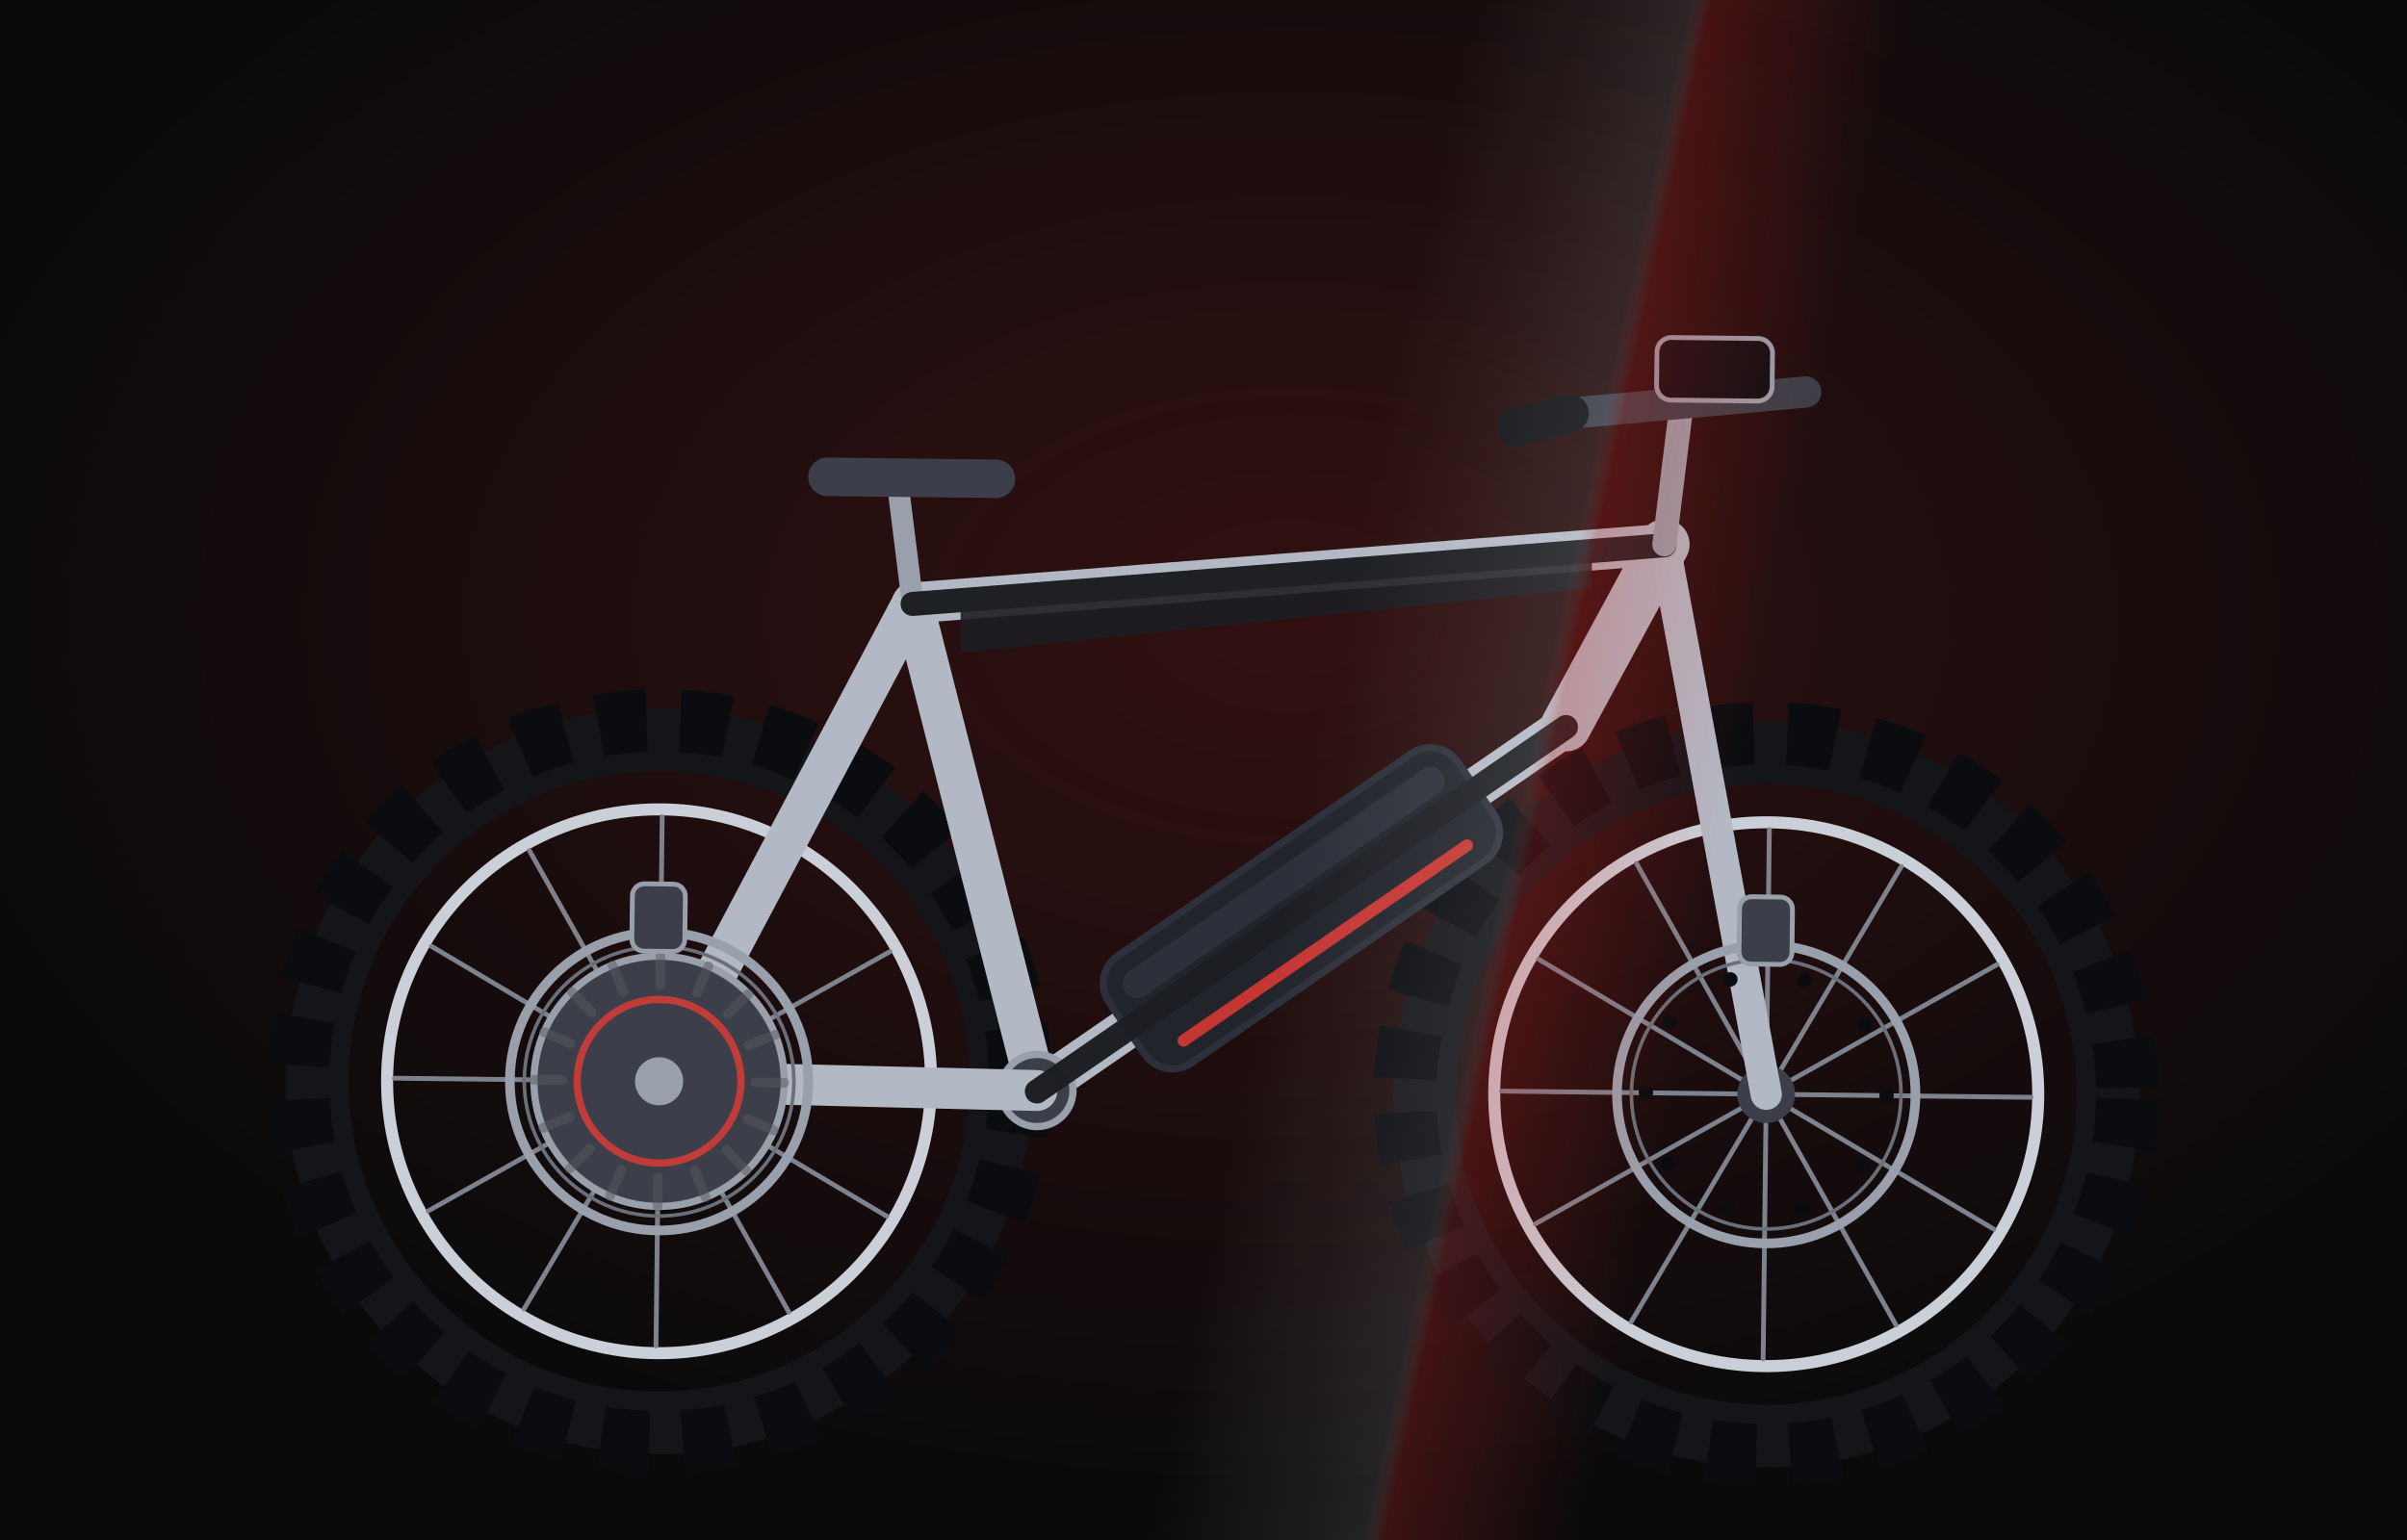
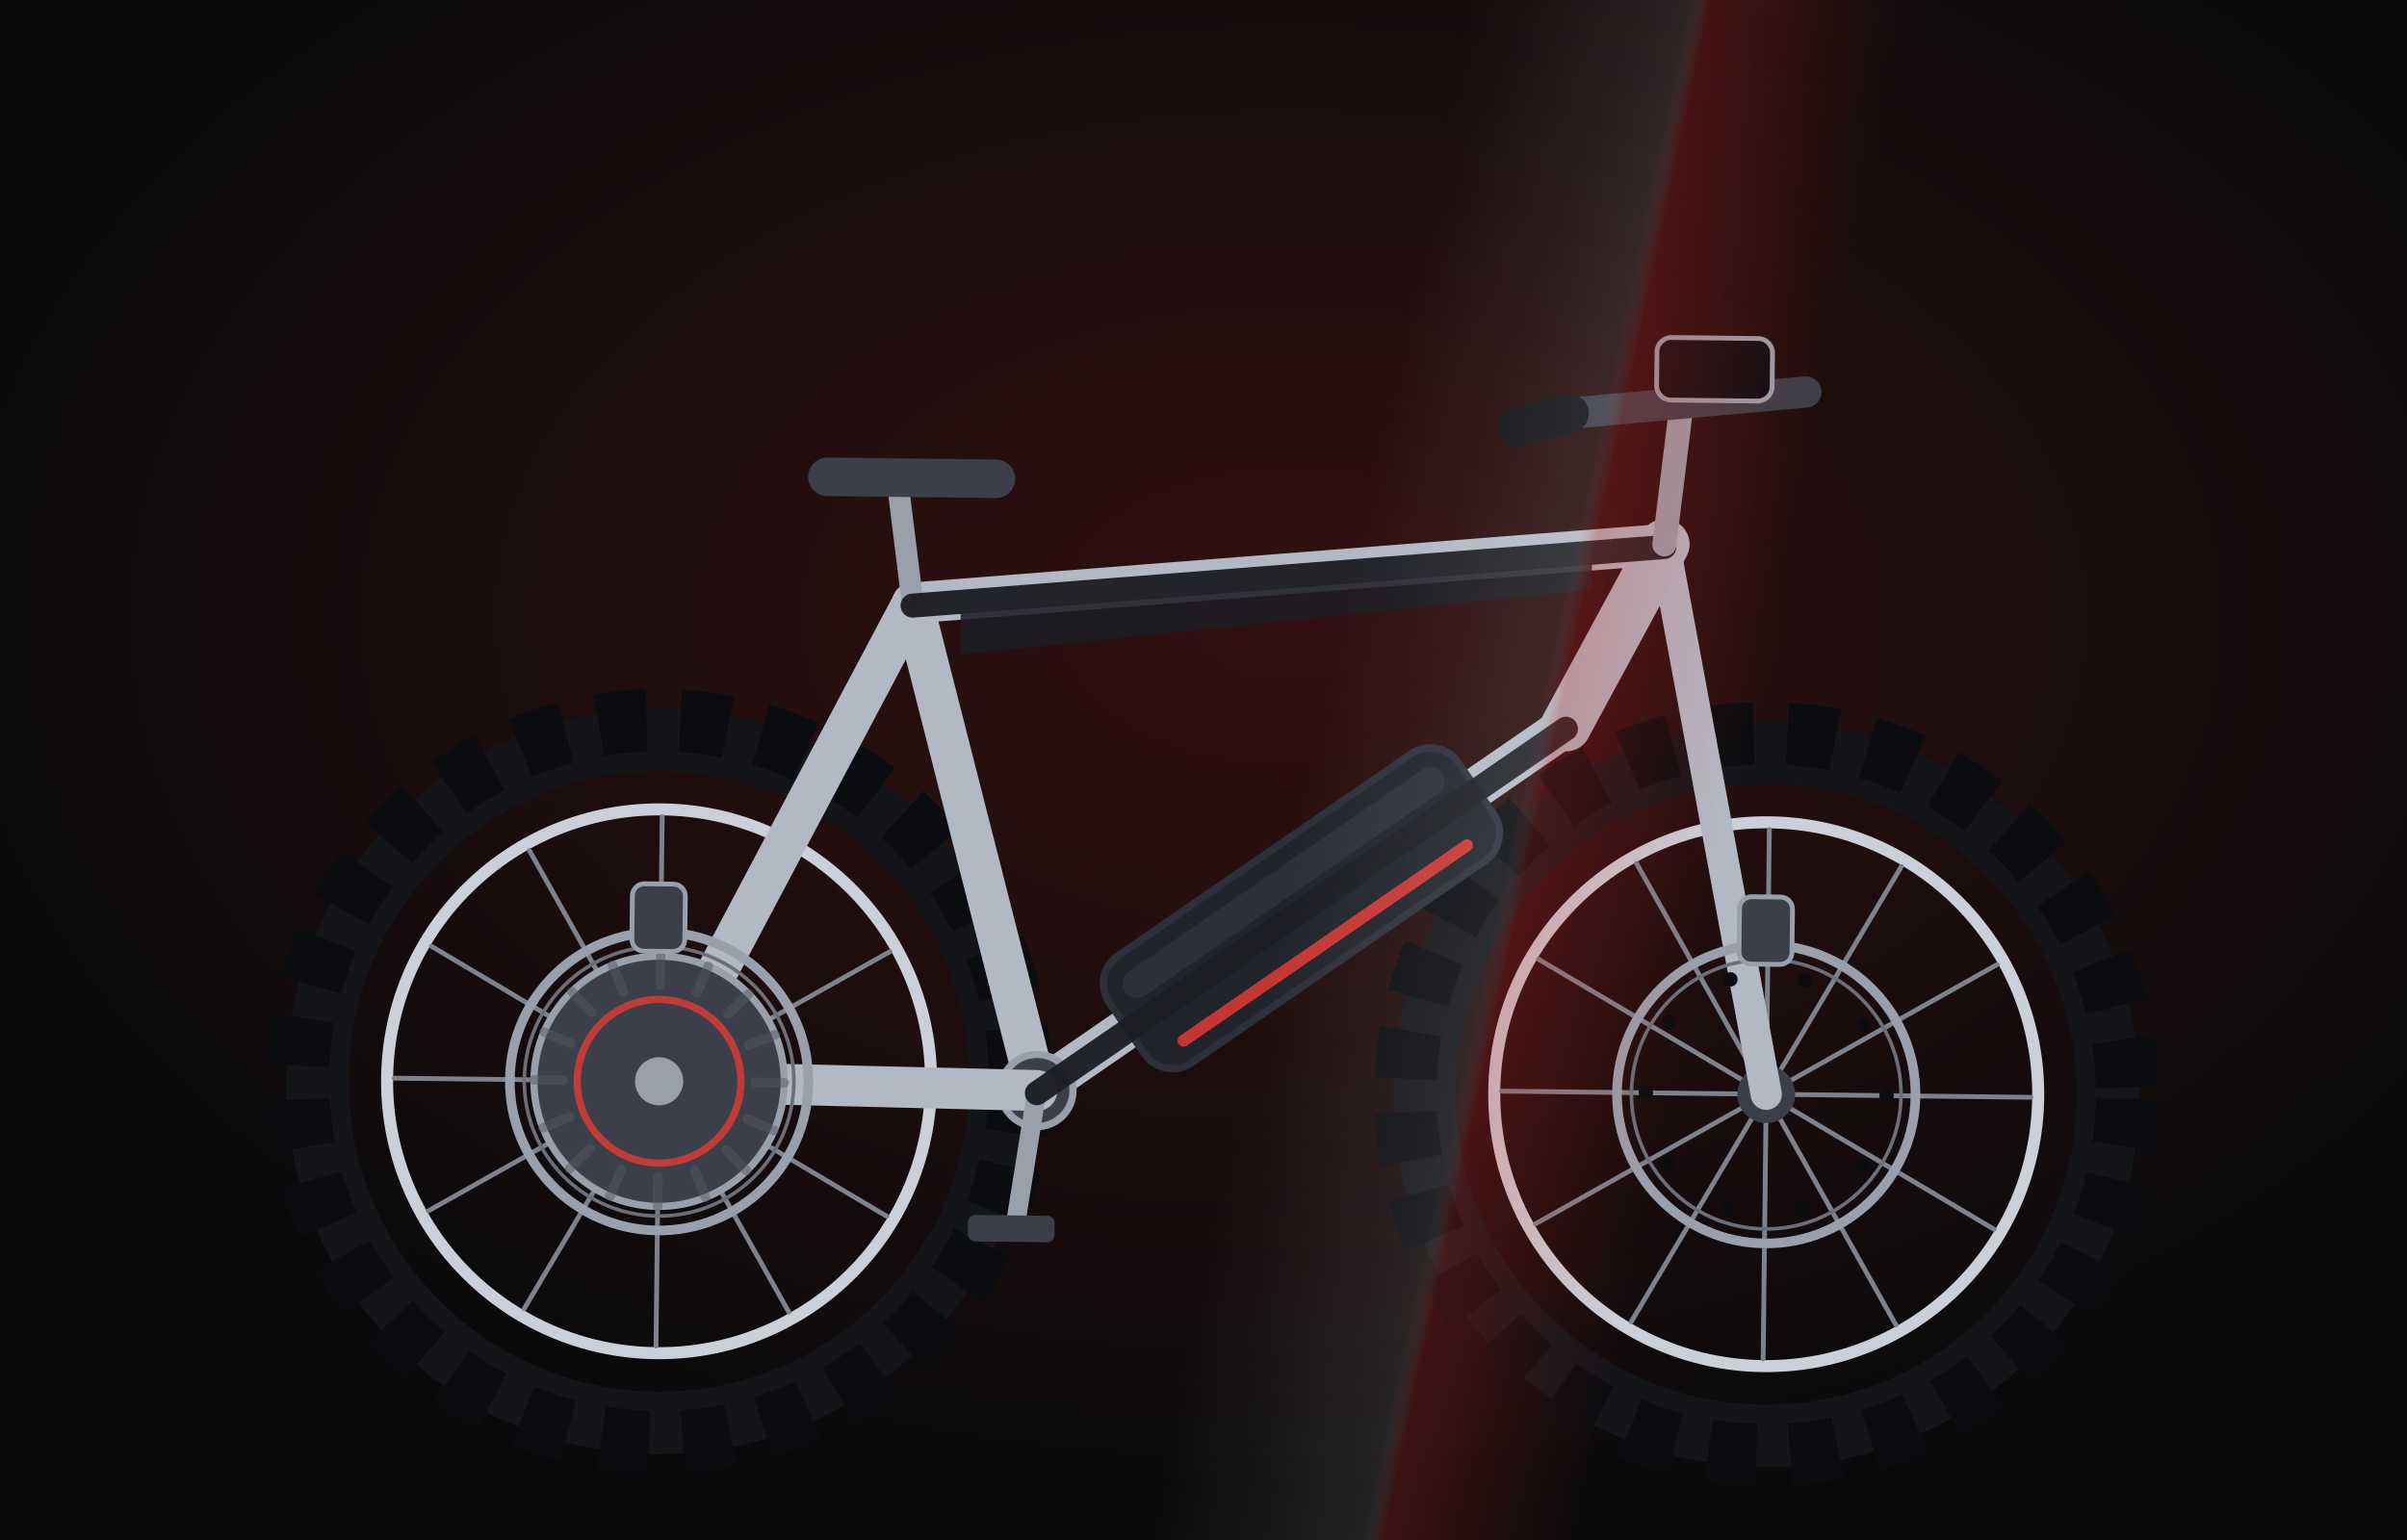
<svg xmlns="http://www.w3.org/2000/svg" viewBox="0 0 1000 640" width="1000" height="640">
  <defs>
    <radialGradient id="glow" cx="53.6%" cy="40%" r="58%">
      <stop offset="0%" stop-color="#d42a28" stop-opacity="0.20" />
      <stop offset="100%" stop-color="#d42a28" stop-opacity="0" />
    </radialGradient>
    <linearGradient id="sweep" x1="0" y1="0" x2="1" y2="0">
      <stop offset="0%" stop-color="#ffffff" stop-opacity="0" />
      <stop offset="50%" stop-color="#ffffff" stop-opacity="0.10" />
      <stop offset="55%" stop-color="#d42a28" stop-opacity="0.25" />
      <stop offset="100%" stop-color="#d42a28" stop-opacity="0" />
    </linearGradient>
  </defs>
  <rect width="1000" height="640" fill="#0a0a0b" />
  <rect width="1000" height="640" fill="url(#glow)" />
  <g transform="translate(500 350) rotate(0.67) scale(1.000) translate(-500 -350)">
    <g opacity="1.000" transform="translate(0 0.0)" />
    <g opacity="1.000" transform="translate(0 0.0)">
      <circle cx="275" cy="452" r="142" fill="none" stroke="#141519" stroke-width="26" />
      <circle cx="275" cy="452" r="113" fill="none" stroke="#cbd0d8" stroke-width="5" />
      <line x1="275" y1="452" x2="385" y2="452" stroke="#7d828d" stroke-width="2" stroke-linecap="round" />
      <line x1="275" y1="452" x2="370.263" y2="507" stroke="#7d828d" stroke-width="2" stroke-linecap="round" />
      <line x1="275" y1="452" x2="330" y2="547.263" stroke="#7d828d" stroke-width="2" stroke-linecap="round" />
      <line x1="275" y1="452" x2="275" y2="562" stroke="#7d828d" stroke-width="2" stroke-linecap="round" />
      <line x1="275" y1="452" x2="220" y2="547.263" stroke="#7d828d" stroke-width="2" stroke-linecap="round" />
      <line x1="275" y1="452" x2="179.737" y2="507" stroke="#7d828d" stroke-width="2" stroke-linecap="round" />
      <line x1="275" y1="452" x2="165" y2="452" stroke="#7d828d" stroke-width="2" stroke-linecap="round" />
      <line x1="275" y1="452" x2="179.737" y2="397" stroke="#7d828d" stroke-width="2" stroke-linecap="round" />
      <line x1="275" y1="452" x2="220" y2="356.737" stroke="#7d828d" stroke-width="2" stroke-linecap="round" />
      <line x1="275" y1="452" x2="275" y2="342" stroke="#7d828d" stroke-width="2" stroke-linecap="round" />
      <line x1="275" y1="452" x2="330" y2="356.737" stroke="#7d828d" stroke-width="2" stroke-linecap="round" />
      <line x1="275" y1="452" x2="370.263" y2="397" stroke="#7d828d" stroke-width="2" stroke-linecap="round" />
      <circle cx="275" cy="452" r="12" fill="#3c3f49" />
      <circle cx="735" cy="452" r="142" fill="none" stroke="#141519" stroke-width="26" />
      <circle cx="735" cy="452" r="113" fill="none" stroke="#cbd0d8" stroke-width="5" />
      <line x1="735" y1="452" x2="845" y2="452" stroke="#7d828d" stroke-width="2" stroke-linecap="round" />
      <line x1="735" y1="452" x2="830.263" y2="507" stroke="#7d828d" stroke-width="2" stroke-linecap="round" />
      <line x1="735" y1="452" x2="790" y2="547.263" stroke="#7d828d" stroke-width="2" stroke-linecap="round" />
      <line x1="735" y1="452" x2="735" y2="562" stroke="#7d828d" stroke-width="2" stroke-linecap="round" />
      <line x1="735" y1="452" x2="680" y2="547.263" stroke="#7d828d" stroke-width="2" stroke-linecap="round" />
      <line x1="735" y1="452" x2="639.737" y2="507" stroke="#7d828d" stroke-width="2" stroke-linecap="round" />
      <line x1="735" y1="452" x2="625" y2="452" stroke="#7d828d" stroke-width="2" stroke-linecap="round" />
      <line x1="735" y1="452" x2="639.737" y2="397" stroke="#7d828d" stroke-width="2" stroke-linecap="round" />
      <line x1="735" y1="452" x2="680" y2="356.737" stroke="#7d828d" stroke-width="2" stroke-linecap="round" />
      <line x1="735" y1="452" x2="735" y2="342" stroke="#7d828d" stroke-width="2" stroke-linecap="round" />
      <line x1="735" y1="452" x2="790" y2="356.737" stroke="#7d828d" stroke-width="2" stroke-linecap="round" />
      <line x1="735" y1="452" x2="830.263" y2="397" stroke="#7d828d" stroke-width="2" stroke-linecap="round" />
      <circle cx="735" cy="452" r="12" fill="#3c3f49" />
    </g>
    <g opacity="1.000" transform="translate(0 0.0)">
      <circle cx="275" cy="452" r="150" fill="none" stroke="#0b0c0f" stroke-width="26" stroke-dasharray="20 14" />
      <circle cx="735" cy="452" r="150" fill="none" stroke="#0b0c0f" stroke-width="26" stroke-dasharray="20 14" />
    </g>
    <g opacity="1.000" transform="translate(0 0.0)">
      <line x1="432" y1="454" x2="650" y2="300" stroke="#b3b9c4" stroke-width="17" stroke-linecap="round" />
      <line x1="378" y1="252" x2="690" y2="224" stroke="#b3b9c4" stroke-width="17" stroke-linecap="round" />
      <line x1="432" y1="454" x2="378" y2="252" stroke="#b3b9c4" stroke-width="17" stroke-linecap="round" />
      <line x1="650" y1="300" x2="690" y2="224" stroke="#b3b9c4" stroke-width="21" stroke-linecap="round" />
      <line x1="690" y1="224" x2="735" y2="452" stroke="#b3b9c4" stroke-width="13" stroke-linecap="round" />
      <circle cx="432" cy="454" r="15" fill="#3c3f49" stroke="#9aa0ab" stroke-width="3" />
      <line x1="432" y1="454" x2="275" y2="452" stroke="#b3b9c4" stroke-width="17" stroke-linecap="round" />
      <line x1="275" y1="452" x2="378" y2="252" stroke="#b3b9c4" stroke-width="17" stroke-linecap="round" />
    </g>
    <g opacity="1.000" transform="translate(0 0.0)">
      <line x1="378" y1="252" x2="372" y2="208" stroke="#9aa0ab" stroke-width="9" stroke-linecap="round" />
      <rect x="334" y="192" width="86" height="16" rx="8" fill="#3c3f49" />
    </g>
    <g opacity="1.000" transform="translate(0 0.0)">
      <circle cx="735" cy="452" r="62" fill="none" stroke="#9aa0ab" stroke-width="4" />
      <circle cx="735" cy="452" r="56" fill="none" stroke="#6b6f79" stroke-width="1.5" />
      <circle cx="785" cy="452" r="3" fill="#0b0c0f" />
      <circle cx="775.451" cy="481.389" r="3" fill="#0b0c0f" />
      <circle cx="750.451" cy="499.553" r="3" fill="#0b0c0f" />
      <circle cx="719.549" cy="499.553" r="3" fill="#0b0c0f" />
      <circle cx="694.549" cy="481.389" r="3" fill="#0b0c0f" />
      <circle cx="685" cy="452" r="3" fill="#0b0c0f" />
      <circle cx="694.549" cy="422.611" r="3" fill="#0b0c0f" />
      <circle cx="719.549" cy="404.447" r="3" fill="#0b0c0f" />
      <circle cx="750.451" cy="404.447" r="3" fill="#0b0c0f" />
      <circle cx="775.451" cy="422.611" r="3" fill="#0b0c0f" />
      <circle cx="275" cy="452" r="62" fill="none" stroke="#9aa0ab" stroke-width="4" />
      <circle cx="275" cy="452" r="56" fill="none" stroke="#6b6f79" stroke-width="1.5" />
      <circle cx="325" cy="452" r="3" fill="#0b0c0f" />
      <circle cx="315.451" cy="481.389" r="3" fill="#0b0c0f" />
      <circle cx="290.451" cy="499.553" r="3" fill="#0b0c0f" />
      <circle cx="259.549" cy="499.553" r="3" fill="#0b0c0f" />
      <circle cx="234.549" cy="481.389" r="3" fill="#0b0c0f" />
      <circle cx="225" cy="452" r="3" fill="#0b0c0f" />
      <circle cx="234.549" cy="422.611" r="3" fill="#0b0c0f" />
      <circle cx="259.549" cy="404.447" r="3" fill="#0b0c0f" />
      <circle cx="290.451" cy="404.447" r="3" fill="#0b0c0f" />
      <circle cx="315.451" cy="422.611" r="3" fill="#0b0c0f" />
    </g>
    <g opacity="1.000" transform="translate(0 0.0)">
      <g transform="translate(541 377) rotate(-35.23823)">
        <rect x="-88" y="-27" width="176" height="54" rx="14" fill="#22242c" stroke="#2d303a" stroke-width="3" />
        <rect x="-80" y="-19" width="160" height="12" rx="6" fill="#2d303a" />
        <rect x="-74" y="15" width="148" height="5" rx="2.5" fill="#e23a34" opacity="0.85" />
      </g>
    </g>
    <g opacity="1.000" transform="translate(0 0.0)">
      <circle cx="275" cy="452" r="52" fill="#3c3f49" stroke="#9aa0ab" stroke-width="3" />
      <line x1="315" y1="452" x2="327" y2="452" stroke="#54586180" stroke-width="4" stroke-linecap="round" />
      <line x1="311.955" y1="467.307" x2="323.042" y2="471.9" stroke="#54586180" stroke-width="4" stroke-linecap="round" />
      <line x1="303.284" y1="480.284" x2="311.77" y2="488.77" stroke="#54586180" stroke-width="4" stroke-linecap="round" />
      <line x1="290.307" y1="488.955" x2="294.9" y2="500.042" stroke="#54586180" stroke-width="4" stroke-linecap="round" />
      <line x1="275" y1="492" x2="275" y2="504" stroke="#54586180" stroke-width="4" stroke-linecap="round" />
      <line x1="259.693" y1="488.955" x2="255.1" y2="500.042" stroke="#54586180" stroke-width="4" stroke-linecap="round" />
      <line x1="246.716" y1="480.284" x2="238.23" y2="488.77" stroke="#54586180" stroke-width="4" stroke-linecap="round" />
      <line x1="238.045" y1="467.307" x2="226.958" y2="471.9" stroke="#54586180" stroke-width="4" stroke-linecap="round" />
      <line x1="235" y1="452" x2="223" y2="452" stroke="#54586180" stroke-width="4" stroke-linecap="round" />
      <line x1="238.045" y1="436.693" x2="226.958" y2="432.1" stroke="#54586180" stroke-width="4" stroke-linecap="round" />
      <line x1="246.716" y1="423.716" x2="238.23" y2="415.23" stroke="#54586180" stroke-width="4" stroke-linecap="round" />
      <line x1="259.693" y1="415.045" x2="255.1" y2="403.958" stroke="#54586180" stroke-width="4" stroke-linecap="round" />
      <line x1="275" y1="412" x2="275" y2="400" stroke="#54586180" stroke-width="4" stroke-linecap="round" />
      <line x1="290.307" y1="415.045" x2="294.9" y2="403.958" stroke="#54586180" stroke-width="4" stroke-linecap="round" />
      <line x1="303.284" y1="423.716" x2="311.77" y2="415.23" stroke="#54586180" stroke-width="4" stroke-linecap="round" />
      <line x1="311.955" y1="436.693" x2="323.042" y2="432.1" stroke="#54586180" stroke-width="4" stroke-linecap="round" />
      <circle cx="275" cy="452" r="34" fill="none" stroke="#e23a34" stroke-width="3" opacity="0.8" />
      <circle cx="275" cy="452" r="10" fill="#9aa0ab" />
    </g>
    <g opacity="1.000" transform="translate(0 0.0)">
+       <line x1="432" y1="454" x2="424" y2="508" stroke="#9aa0ab" stroke-width="8" stroke-linecap="round" />
+       <rect x="404" y="506" width="36" height="11" rx="3" fill="#3c3f49" />
+     </g>
+     <g opacity="1.000" transform="translate(0 0.0)">
      <rect x="723" y="370" width="22" height="28" rx="5" fill="#3c3f49" stroke="#9aa0ab" stroke-width="2" />
      <rect x="263" y="370" width="22" height="28" rx="5" fill="#3c3f49" stroke="#9aa0ab" stroke-width="2" />
    </g>
-     <g opacity="0.984" transform="translate(0 0.4)">
+     <g opacity="0.957" transform="translate(0 1.1)">
      <line x1="432" y1="454" x2="650" y2="300" stroke="#1c1d22" stroke-width="10" stroke-linecap="round" />
      <line x1="378" y1="252" x2="690" y2="224" stroke="#1c1d22" stroke-width="10" stroke-linecap="round" />
      <path d="M398 248 L660 222 L660 242 L398 272 Z" fill="#1c1d22" opacity="0.9" />
    </g>
-     <g opacity="0.772" transform="translate(0 5.9)" />
-     <g opacity="0.434" transform="translate(0 14.7)" />
+     <g opacity="0.728" transform="translate(0 7.1)" />
+     <g opacity="0.409" transform="translate(0 15.4)" />
    <g opacity="1.000" transform="translate(0 0.0)">
      <line x1="690" y1="224" x2="696" y2="170" stroke="#9aa0ab" stroke-width="10" stroke-linecap="round" />
      <line x1="650" y1="170" x2="748" y2="160" stroke="#3c3f49" stroke-width="13" stroke-linecap="round" />
      <line x1="650" y1="170" x2="628" y2="176" stroke="#141519" stroke-width="16" stroke-linecap="round" />
      <rect x="686" y="138" width="48" height="26" rx="6" fill="#0d0e12" stroke="#9aa0ab" stroke-width="2" />
    </g>
  </g>
  <g transform="translate(702 0) skewX(-12)">
    <rect x="-90" y="-100" width="180" height="840" fill="url(#sweep)" />
  </g>
</svg>
